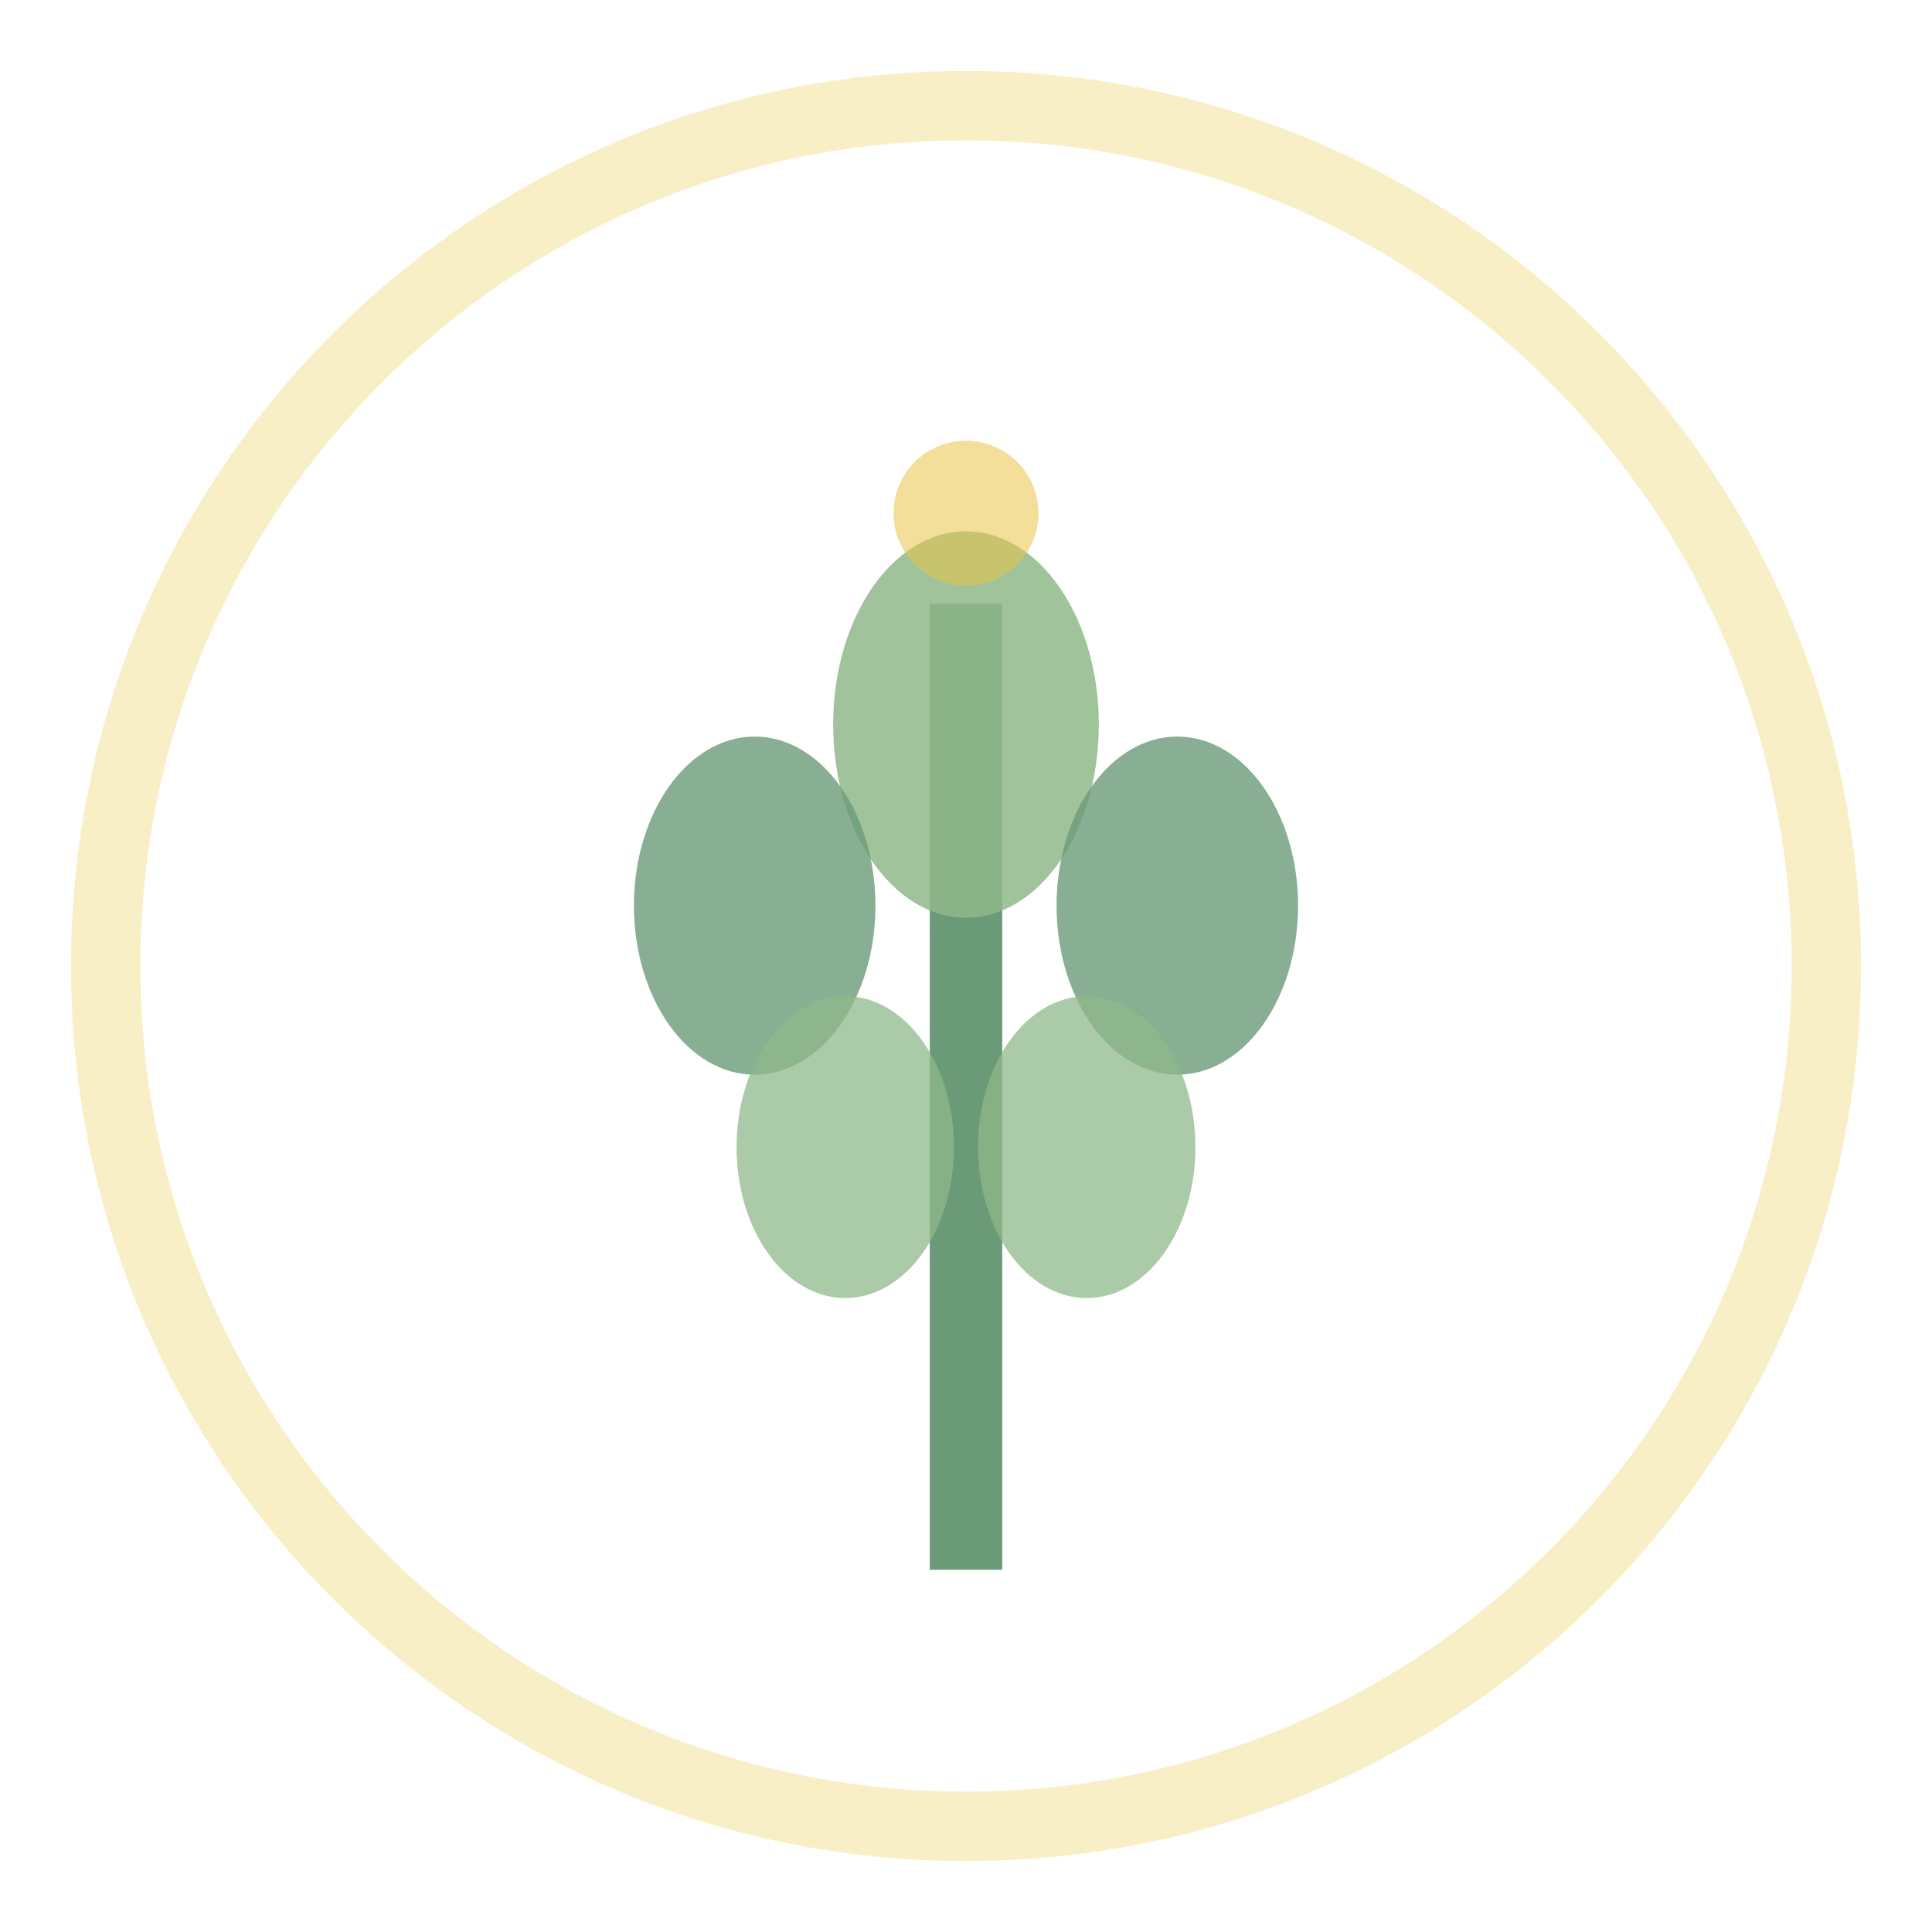
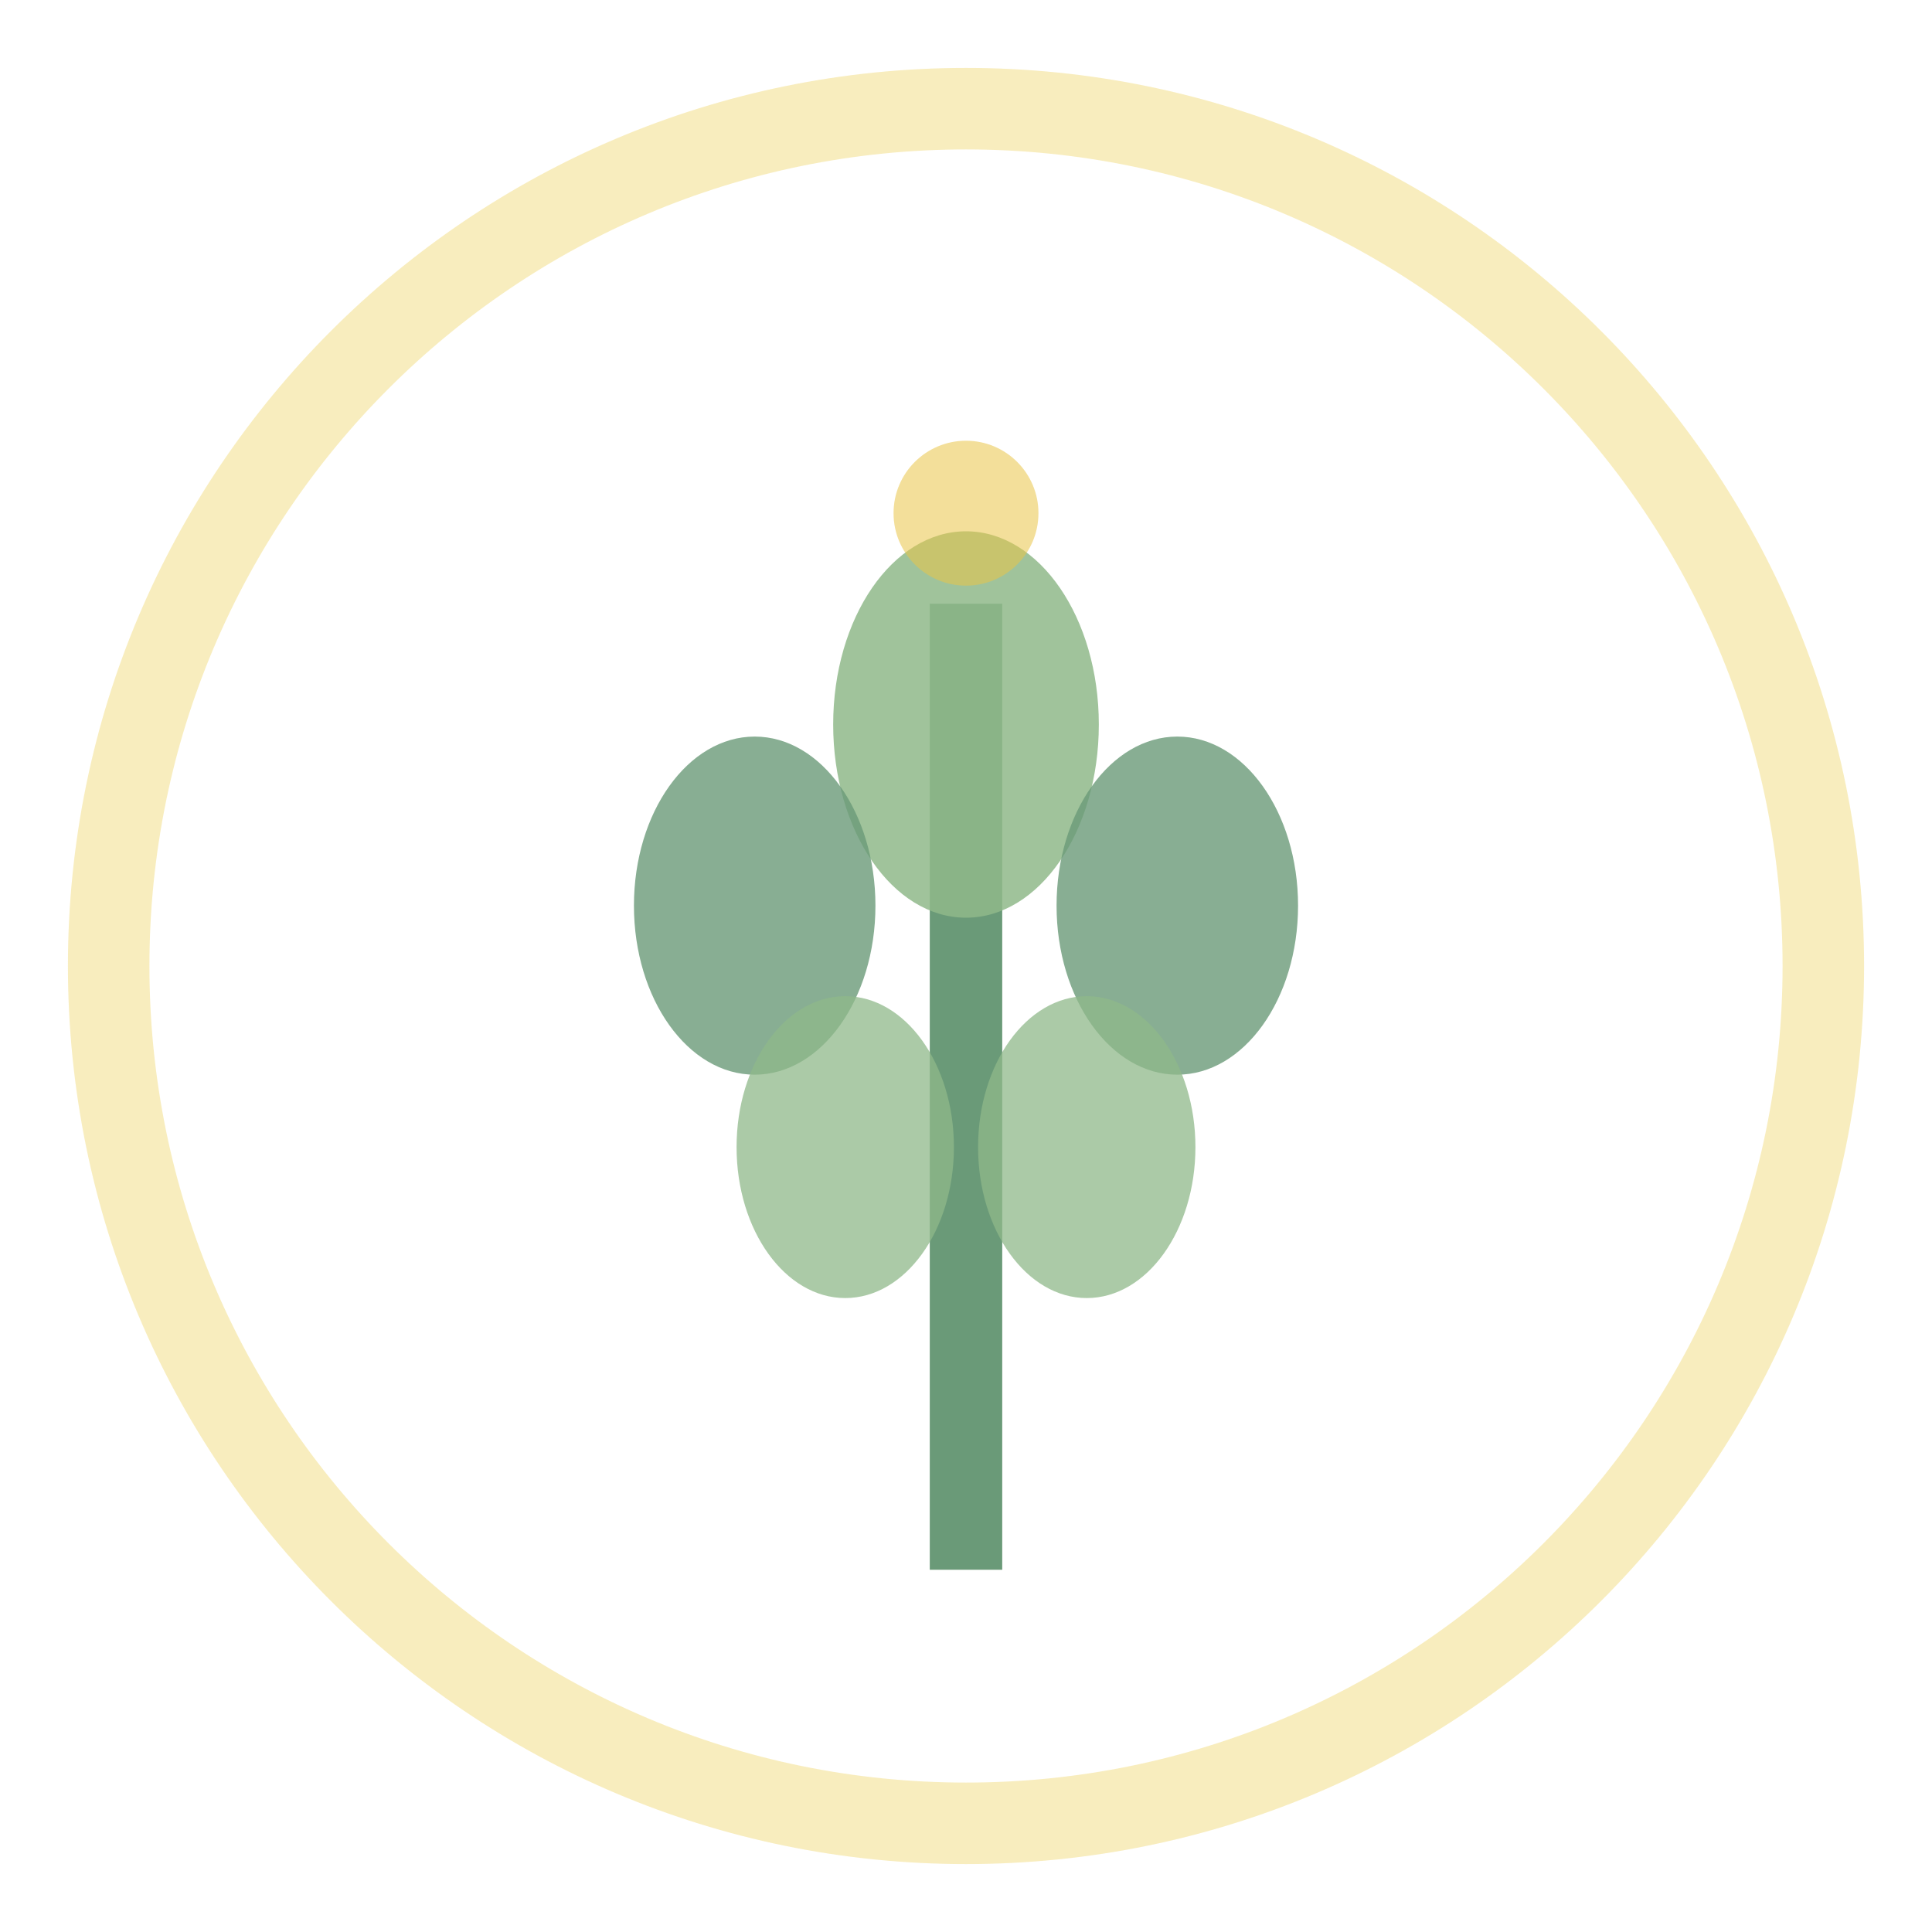
<svg xmlns="http://www.w3.org/2000/svg" viewBox="0 0 32 32" width="32" height="32" role="img" aria-label="Majoran">
-   <circle cx="16" cy="16" r="14.25" fill="none" stroke="#f0d878" stroke-opacity="0.42" stroke-width="1.15" />
+   <circle cx="16" cy="16" r="14.2" fill="none" stroke="#f0d878" stroke-opacity="0.48" stroke-width="1.35" />
  <line x1="16" y1="26" x2="16" y2="10" stroke="#6a9a78" stroke-width="1.2" />
  <ellipse cx="16" cy="12" rx="2.2" ry="3.2" fill="#8fb88a" fill-opacity="0.85" />
  <ellipse cx="12.5" cy="15" rx="2" ry="2.8" fill="#6a9a78" fill-opacity="0.8" />
  <ellipse cx="19.5" cy="15" rx="2" ry="2.8" fill="#6a9a78" fill-opacity="0.8" />
  <ellipse cx="14" cy="19" rx="1.8" ry="2.5" fill="#8fb88a" fill-opacity="0.75" />
  <ellipse cx="18" cy="19" rx="1.8" ry="2.5" fill="#8fb88a" fill-opacity="0.75" />
  <circle cx="16" cy="8.5" r="1.2" fill="#e8c547" fill-opacity="0.55" />
</svg>
